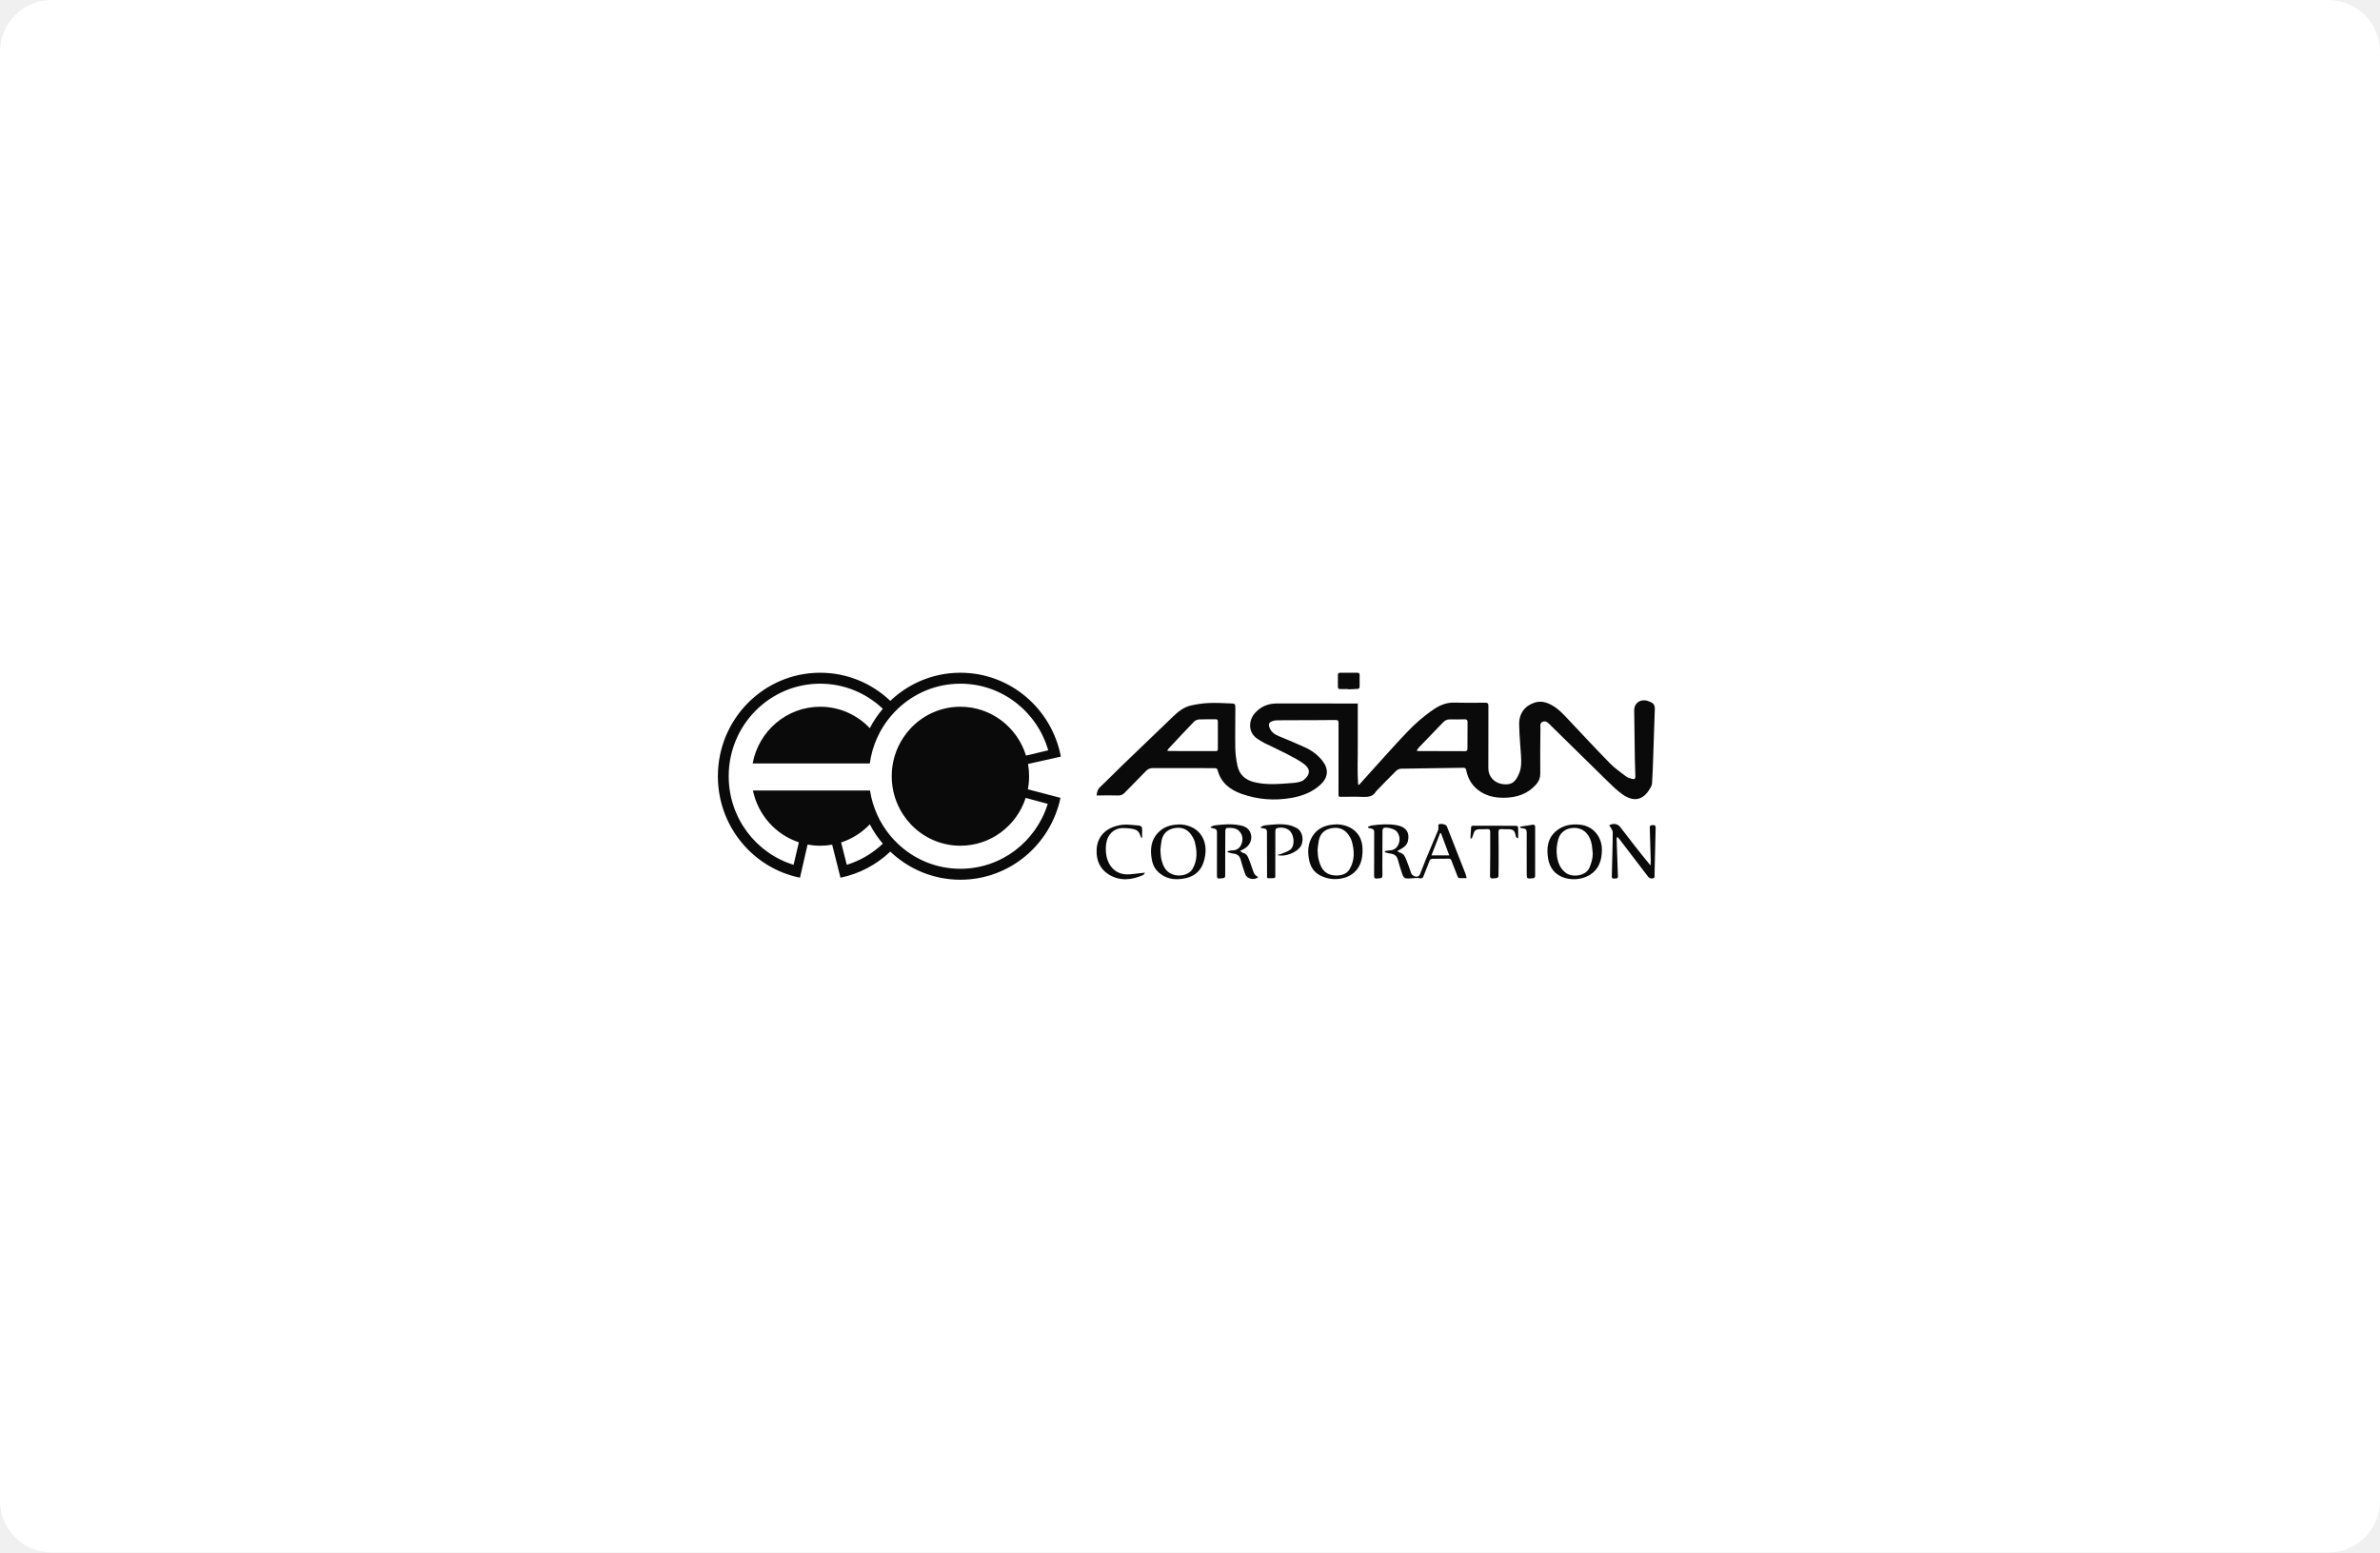
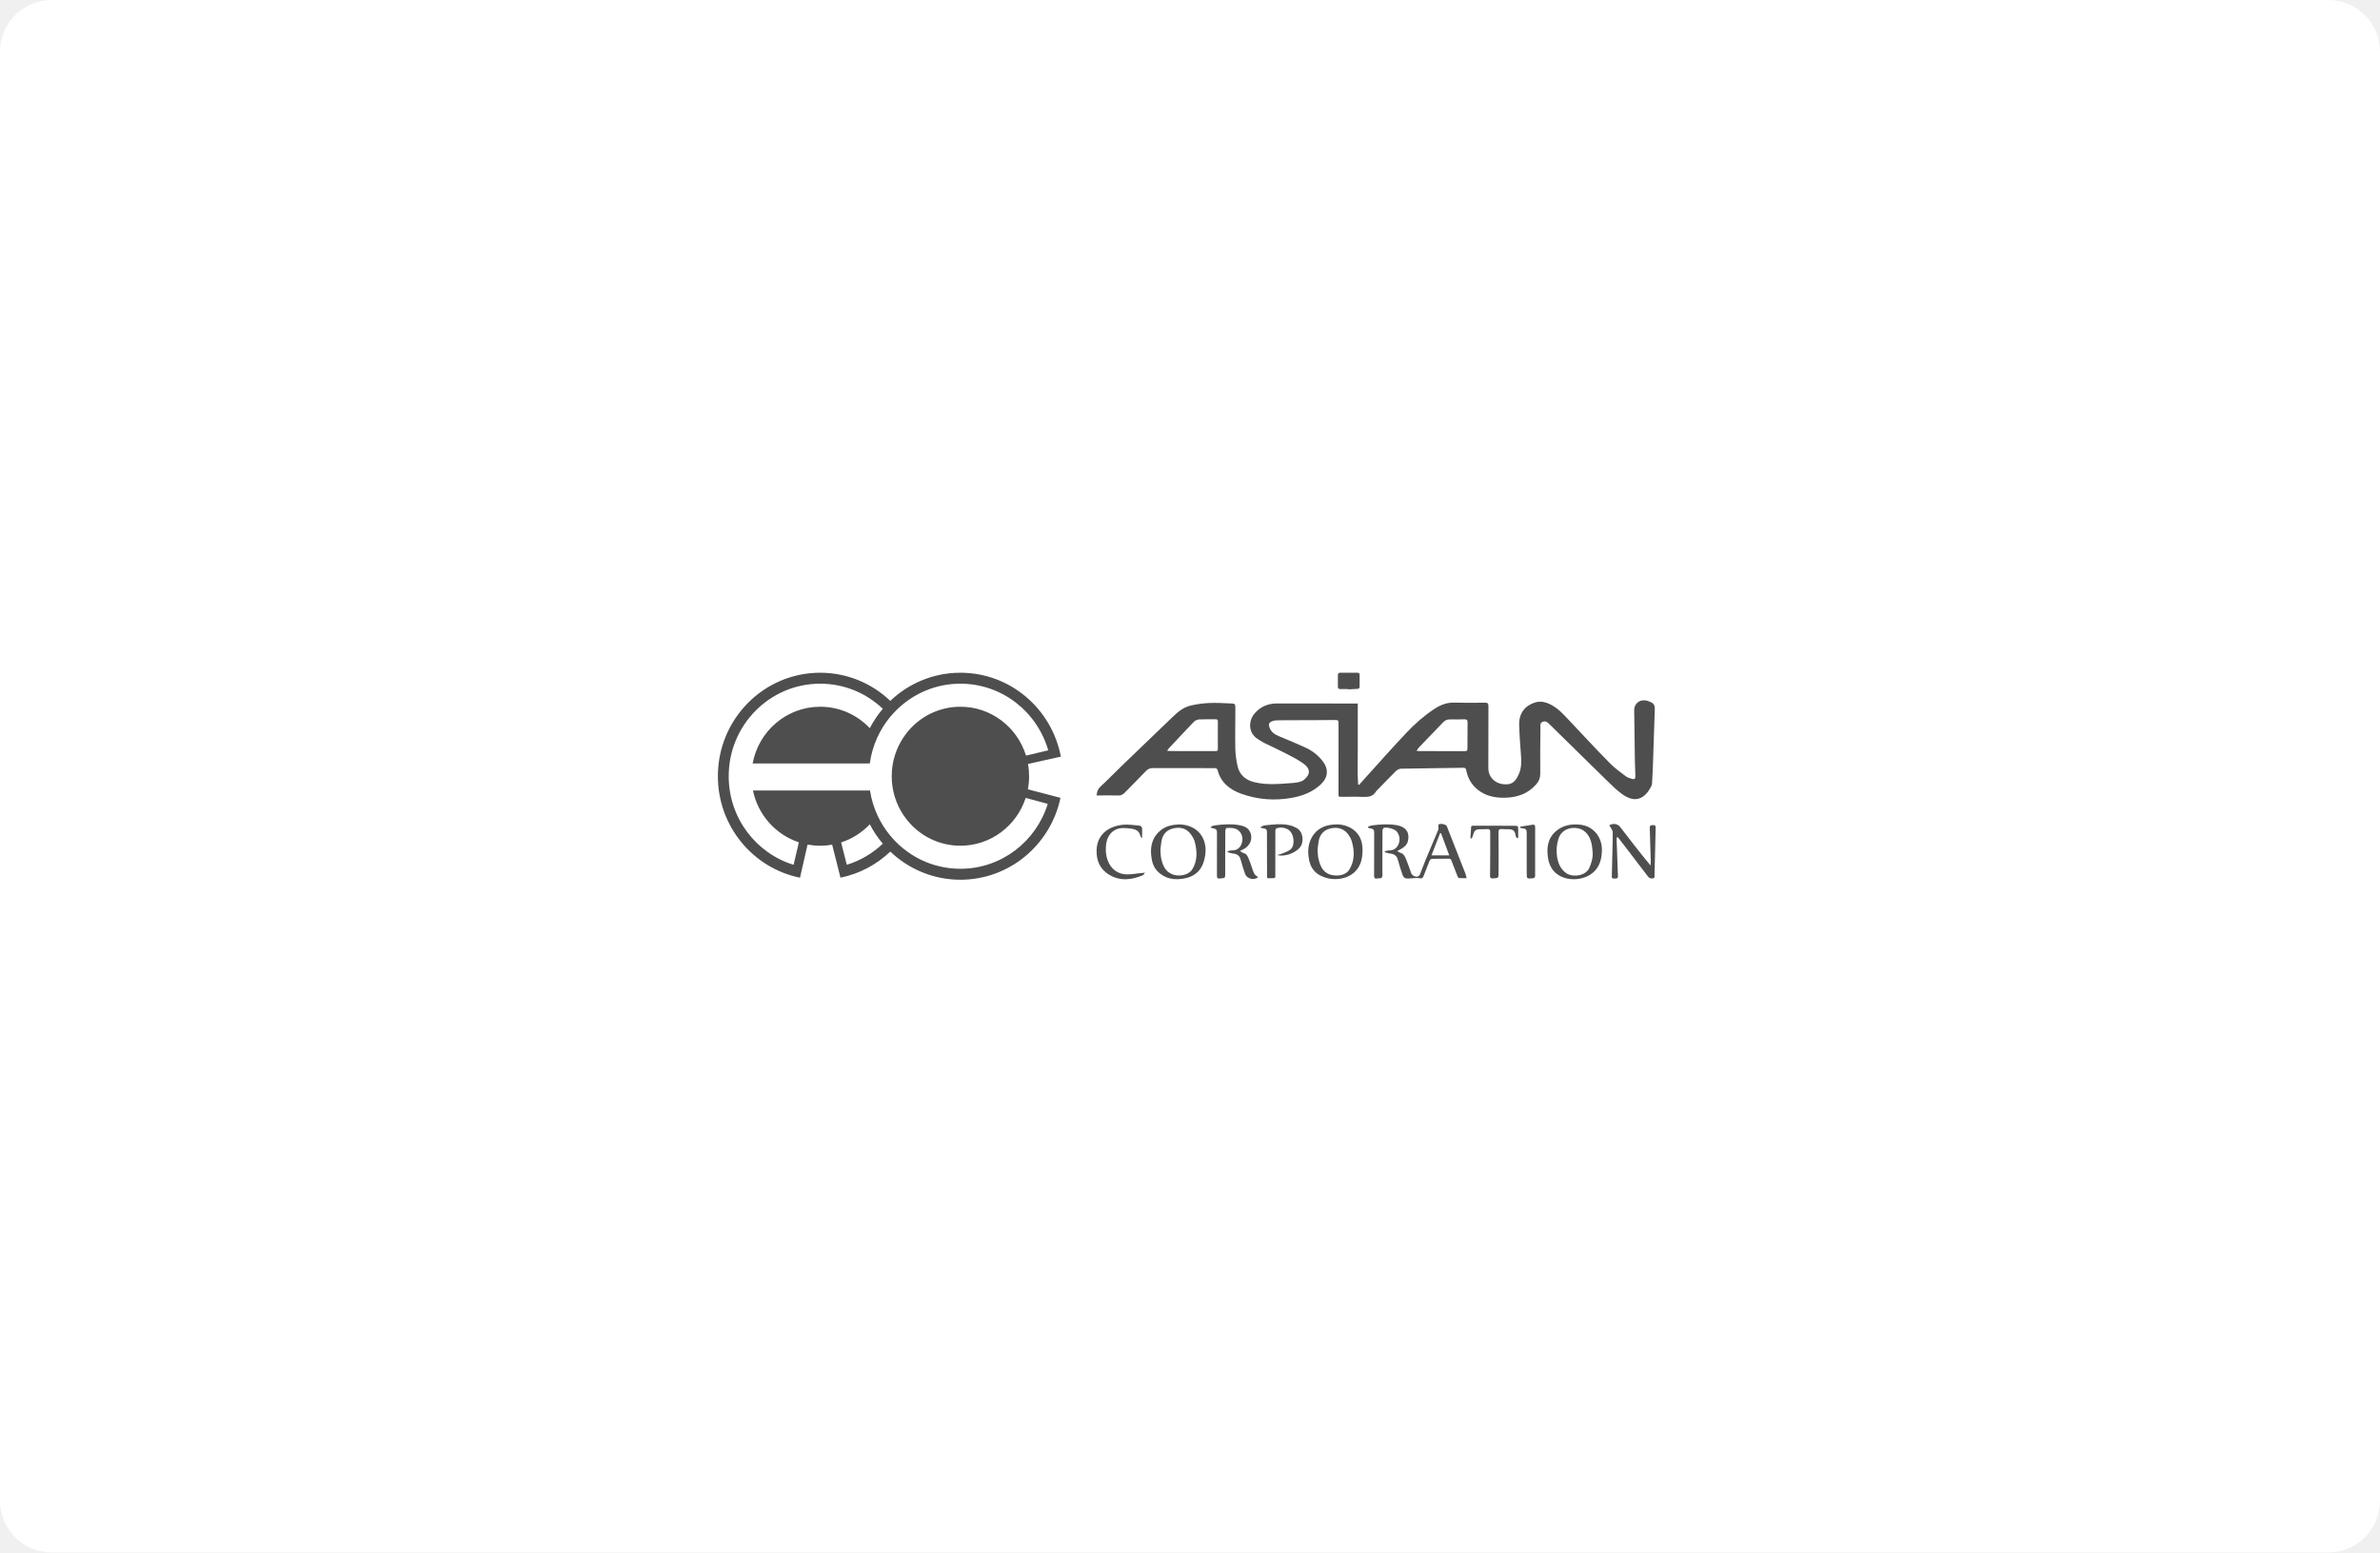
<svg xmlns="http://www.w3.org/2000/svg" preserveAspectRatio="none" overflow="visible" style="display: block;" width="368" height="240" viewBox="0 0 368 240" fill="none">
  <g id="Frame 399">
    <rect id="Rectangle 34625176" width="368" height="240" rx="8" fill="white" />
    <g id="AC">
-       <path d="M211.515 127.82C211.718 127.749 211.916 127.633 212.124 127.607C213.395 127.434 214.671 127.345 215.943 127.567C217.598 127.859 217.972 128.901 217.692 130.041C217.526 130.706 216.975 131.07 216.394 131.38C216.299 131.429 216.2 131.473 216.038 131.557C216.218 131.668 216.335 131.779 216.47 131.814C217.151 131.987 217.3 132.577 217.517 133.096C217.769 133.708 217.967 134.342 218.193 134.967C218.324 135.33 218.829 135.614 219.203 135.503C219.338 135.463 219.491 135.322 219.546 135.193C219.861 134.43 220.136 133.646 220.452 132.883C221.083 131.367 221.737 129.855 222.364 128.338C222.436 128.161 222.395 127.939 222.404 127.74C222.409 127.651 222.386 127.531 222.431 127.478C222.648 127.239 223.59 127.429 223.707 127.722C224.668 130.165 225.633 132.604 226.584 135.047C226.665 135.255 226.701 135.486 226.773 135.756C226.323 135.756 225.948 135.769 225.579 135.743C225.502 135.738 225.412 135.588 225.371 135.486C225.038 134.639 224.722 133.783 224.384 132.941C224.348 132.847 224.185 132.746 224.082 132.746C223.238 132.741 222.395 132.772 221.552 132.763C221.263 132.763 221.119 132.861 221.025 133.118C220.727 133.907 220.393 134.683 220.1 135.468C219.983 135.783 219.803 135.84 219.482 135.765C219.239 135.707 218.973 135.738 218.716 135.747C218.31 135.761 217.904 135.831 217.503 135.805C217.075 135.778 216.912 135.424 216.8 135.069C216.57 134.346 216.322 133.623 216.132 132.892C215.965 132.244 215.528 132.018 214.919 131.947C214.649 131.916 214.387 131.814 214.121 131.748C214.13 131.695 214.135 131.641 214.144 131.588C214.356 131.544 214.572 131.469 214.784 131.469C215.555 131.469 216.051 131.065 216.281 130.404C216.507 129.753 216.412 129.092 215.952 128.529C215.641 128.152 214.374 127.802 213.954 128.001C213.842 128.055 213.761 128.285 213.761 128.44C213.743 129.819 213.747 131.203 213.747 132.581C213.747 133.477 213.734 134.377 213.752 135.273C213.756 135.61 213.666 135.796 213.292 135.778C213.165 135.774 213.039 135.8 212.917 135.818C212.602 135.854 212.462 135.752 212.467 135.406C212.48 133.158 212.467 130.905 212.48 128.658C212.48 128.343 212.385 128.156 212.056 128.103C211.88 128.072 211.709 128.01 211.533 127.961C211.529 127.917 211.52 127.873 211.515 127.828V127.82ZM222.67 128.799C222.233 129.921 221.796 131.052 221.336 132.231H224.086C223.653 131.07 223.229 129.934 222.81 128.799H222.67Z" fill="#0A0A0A" />
-       <path d="M182.278 127.443C185.082 127.487 186.742 129.491 186.354 132.2C186.07 134.187 185.082 135.379 183.301 135.765C181.683 136.115 180.168 135.92 178.955 134.67C178.296 133.992 178.098 133.136 178.003 132.249C177.85 130.742 178.202 129.398 179.433 128.383C180.294 127.669 181.335 127.492 182.273 127.452L182.278 127.443ZM179.424 131.393C179.469 131.872 179.46 132.32 179.554 132.746C179.847 134.04 180.366 135.051 181.809 135.304C182.819 135.481 183.928 135.105 184.37 134.364C185.177 133.021 185.109 131.593 184.74 130.156C184.636 129.744 184.397 129.345 184.145 128.99C183.486 128.072 182.535 127.815 181.466 128.05C180.429 128.276 179.784 128.95 179.595 129.992C179.509 130.467 179.473 130.95 179.424 131.393Z" fill="#0A0A0A" />
-       <path d="M206.663 127.438C208.552 127.46 210.567 128.542 210.671 131.1C210.694 131.672 210.667 132.266 210.545 132.825C210.017 135.268 207.763 136.119 205.752 135.858C205.224 135.791 204.688 135.61 204.21 135.379C203.164 134.878 202.609 133.991 202.406 132.883C202.262 132.102 202.208 131.322 202.406 130.546C202.875 128.728 204.169 127.651 206.072 127.482C206.266 127.465 206.464 127.456 206.658 127.442L206.663 127.438ZM203.723 131.366C203.768 131.863 203.759 132.315 203.858 132.741C204.174 134.075 204.679 135.082 206.104 135.304C207.104 135.459 208.151 135.21 208.624 134.452C209.49 133.056 209.445 131.561 209.016 130.058C208.908 129.673 208.687 129.3 208.444 128.972C207.767 128.068 206.811 127.824 205.747 128.063C204.742 128.289 204.111 128.945 203.912 129.948C203.813 130.431 203.781 130.927 203.727 131.371L203.723 131.366Z" fill="#0A0A0A" />
-       <path d="M247.69 131.495C247.654 132.998 247.24 134.341 245.891 135.21C244.196 136.301 241.464 136.186 240.133 134.532C239.746 134.049 239.484 133.388 239.38 132.776C239.114 131.184 239.245 129.633 240.598 128.484C241.68 127.562 242.988 127.336 244.385 127.5C246.311 127.726 247.74 129.331 247.69 131.495ZM246.27 131.951C246.225 131.512 246.203 131.069 246.135 130.639C245.914 129.282 245.084 128.01 243.429 127.988C242.262 127.974 241.283 128.595 240.959 129.695C240.688 130.608 240.607 131.535 240.76 132.475C240.922 133.459 241.283 134.337 242.149 134.966C243.091 135.654 245.206 135.481 245.774 134.111C246.063 133.41 246.275 132.71 246.275 131.951H246.27Z" fill="#0A0A0A" />
-       <path d="M187.203 127.82C187.414 127.744 187.622 127.62 187.843 127.594C189.101 127.443 190.368 127.336 191.621 127.567C192.275 127.687 192.906 127.886 193.249 128.542C193.804 129.598 193.335 130.795 192.135 131.353C192.027 131.402 191.914 131.451 191.73 131.535C191.919 131.664 192.036 131.801 192.185 131.837C192.87 131.987 192.997 132.582 193.204 133.083C193.47 133.721 193.632 134.4 193.912 135.029C194.016 135.269 194.322 135.419 194.539 135.61C193.943 136.133 192.789 135.876 192.528 135.122C192.275 134.391 192.027 133.655 191.838 132.91C191.675 132.262 191.256 132.019 190.638 131.948C190.359 131.912 190.088 131.815 189.818 131.744C189.818 131.69 189.822 131.642 189.827 131.588C190.048 131.544 190.273 131.46 190.494 131.464C191.279 131.473 191.775 131.056 191.996 130.378C192.212 129.722 192.126 129.043 191.635 128.511C191.112 127.948 190.372 127.979 189.669 127.993C189.597 127.993 189.466 128.268 189.461 128.414C189.443 129.793 189.448 131.176 189.443 132.555C189.443 133.464 189.43 134.377 189.443 135.286C189.448 135.614 189.358 135.787 189.002 135.765C188.92 135.761 188.835 135.792 188.754 135.801C188.231 135.845 188.167 135.792 188.167 135.286C188.167 133.078 188.163 130.87 188.172 128.662C188.172 128.321 188.055 128.148 187.717 128.09C187.545 128.064 187.383 127.997 187.216 127.944C187.216 127.904 187.207 127.864 187.203 127.82Z" fill="#0A0A0A" />
-       <path d="M249.994 129.442C249.985 129.57 249.962 129.703 249.966 129.832C250.03 131.707 250.093 133.583 250.169 135.458C250.183 135.791 249.998 135.813 249.75 135.813C249.502 135.813 249.213 135.902 249.222 135.489C249.259 134.195 249.29 132.895 249.317 131.601C249.34 130.621 249.371 129.645 249.362 128.666C249.362 128.462 249.231 128.253 249.132 128.063C249.047 127.894 248.92 127.748 248.817 127.593C249.398 127.225 250.129 127.344 250.503 127.832C252.032 129.823 253.56 131.814 255.206 133.796C255.219 133.552 255.246 133.308 255.242 133.068C255.197 131.357 255.147 129.65 255.089 127.938C255.075 127.562 255.323 127.579 255.589 127.557C255.909 127.531 256.008 127.659 255.999 127.961C255.959 129.326 255.936 130.692 255.905 132.057C255.882 133.104 255.86 134.155 255.828 135.201C255.824 135.423 255.914 135.711 255.585 135.786C255.278 135.857 255.012 135.764 254.809 135.498C254.291 134.811 253.763 134.133 253.24 133.445C252.289 132.199 251.333 130.953 250.381 129.708C250.3 129.601 250.201 129.508 250.111 129.41C250.07 129.424 250.03 129.433 249.989 129.446L249.994 129.442Z" fill="#0A0A0A" />
-       <path d="M194.911 127.86C195.136 127.766 195.357 127.611 195.592 127.589C196.836 127.469 198.081 127.292 199.325 127.563C199.717 127.647 200.105 127.797 200.457 127.988C201.535 128.56 201.584 130.068 201.142 130.799C200.556 131.779 198.716 132.524 197.486 132.187C197.819 132.085 198.058 132.036 198.275 131.943C198.716 131.748 199.217 131.606 199.564 131.3C200.286 130.671 200.137 128.795 199.136 128.219C198.631 127.926 197.982 127.868 197.377 128.05C197.283 128.077 197.197 128.307 197.197 128.44C197.188 130.622 197.197 132.803 197.188 134.98C197.188 135.832 197.31 135.747 196.399 135.77C195.876 135.783 195.907 135.77 195.912 135.255C195.916 133.034 195.898 130.813 195.898 128.591C195.898 128.263 195.759 128.117 195.443 128.077C195.267 128.055 195.1 128.001 194.929 127.962C194.924 127.931 194.915 127.899 194.911 127.868V127.86Z" fill="#0A0A0A" />
-       <path d="M176.493 129.519C176.426 129.386 176.327 129.261 176.291 129.12C176.115 128.45 175.592 128.202 174.974 128.109C174.519 128.038 174.054 128.011 173.599 128.011C172.314 128.011 171.245 128.92 171.038 130.45C170.925 131.305 170.965 132.148 171.263 132.981C171.732 134.307 172.828 135.167 174.257 135.176C174.951 135.176 175.646 135.052 176.336 134.981C176.525 134.963 176.714 134.946 177.044 134.91C176.886 135.11 176.832 135.252 176.732 135.291C174.96 136.05 173.175 136.258 171.452 135.198C170.055 134.334 169.509 132.999 169.559 131.416C169.635 128.995 171.412 127.736 173.612 127.501C174.41 127.417 175.231 127.568 176.043 127.616C176.43 127.643 176.62 127.843 176.602 128.242C176.584 128.663 176.602 129.08 176.602 129.501C176.566 129.505 176.53 129.514 176.493 129.519Z" fill="#0A0A0A" />
-       <path d="M227.359 129.576C227.395 128.982 227.422 128.383 227.476 127.789C227.481 127.732 227.638 127.647 227.729 127.647C229.879 127.647 232.03 127.643 234.181 127.661C234.74 127.665 234.745 127.71 234.745 128.273C234.745 128.694 234.745 129.119 234.745 129.567C234.42 129.563 234.379 129.31 234.334 129.075C234.217 128.437 233.955 128.211 233.293 128.193C232.941 128.184 232.585 128.211 232.238 128.171C231.827 128.122 231.696 128.264 231.701 128.667C231.724 130.294 231.719 131.926 231.719 133.553C231.719 134.147 231.701 134.742 231.701 135.331C231.701 135.593 231.624 135.713 231.322 135.752C230.29 135.894 230.384 135.744 230.398 134.95C230.443 132.839 230.411 130.729 230.42 128.618C230.42 128.286 230.308 128.14 229.947 128.171C229.555 128.202 229.162 128.184 228.766 128.197C228.188 128.215 227.968 128.397 227.819 128.942C227.756 129.177 227.652 129.403 227.566 129.629C227.494 129.612 227.417 129.594 227.345 129.576H227.359Z" fill="#0A0A0A" />
-       <path d="M235.055 127.798C235.7 127.696 236.34 127.59 236.985 127.497C237.242 127.457 237.373 127.563 237.368 127.843C237.359 130.352 237.359 132.862 237.364 135.371C237.364 135.651 237.269 135.744 236.98 135.775C236.074 135.863 236.065 135.859 236.065 134.968C236.065 132.884 236.047 130.804 236.065 128.721C236.065 128.277 235.916 128.087 235.479 128.064C235.33 128.06 235.19 127.993 235.041 127.954C235.041 127.9 235.05 127.847 235.055 127.794V127.798Z" fill="#0A0A0A" />
-       <path d="M209.942 108.74C209.942 110.895 209.929 112.988 209.942 115.085C209.96 117.156 209.847 119.226 209.996 121.293C210.046 121.306 210.1 121.319 210.149 121.328C210.452 120.991 210.749 120.65 211.051 120.317C213.202 117.949 215.317 115.546 217.517 113.223C218.798 111.871 220.209 110.638 221.783 109.596C222.716 108.98 223.694 108.59 224.849 108.621C226.436 108.661 228.027 108.652 229.615 108.63C230.061 108.625 230.142 108.771 230.142 109.175C230.124 112.376 230.129 115.582 230.129 118.783C230.129 120.06 231.076 121.071 232.374 121.226C233.713 121.386 234.295 120.933 234.863 119.63C235.26 118.725 235.246 117.745 235.179 116.774C235.075 115.192 234.926 113.609 234.895 112.026C234.859 110.252 235.805 109.104 237.293 108.616C238.299 108.288 239.21 108.585 240.066 109.086C241.085 109.676 241.852 110.545 242.646 111.387C244.724 113.6 246.794 115.817 248.918 117.985C249.652 118.734 250.532 119.355 251.375 119.998C251.641 120.202 251.997 120.317 252.331 120.406C252.741 120.517 252.872 120.397 252.863 119.971C252.845 119.142 252.8 118.317 252.786 117.488C252.746 114.934 252.71 112.381 252.682 109.827C252.669 108.683 253.656 108 254.784 108.359C254.919 108.403 255.045 108.461 255.176 108.514C255.685 108.709 255.893 109.064 255.87 109.609C255.776 112.079 255.708 114.549 255.622 117.018C255.577 118.384 255.532 119.75 255.442 121.115C255.424 121.408 255.248 121.709 255.086 121.975C254.017 123.74 252.588 123.997 250.906 122.827C249.995 122.193 249.202 121.39 248.404 120.614C245.5 117.785 242.619 114.934 239.719 112.092C239.395 111.778 239.07 111.361 238.533 111.582C238.042 111.782 238.191 112.287 238.186 112.647C238.15 114.965 238.141 117.284 238.159 119.603C238.164 120.255 237.947 120.783 237.528 121.262C236.22 122.747 234.52 123.306 232.573 123.328C231.085 123.341 229.7 123.039 228.514 122.104C227.532 121.328 226.954 120.304 226.72 119.102C226.661 118.801 226.567 118.69 226.242 118.694C223.036 118.748 219.83 118.774 216.624 118.836C216.354 118.841 216.029 119.009 215.835 119.204C214.861 120.162 213.919 121.151 212.968 122.126C212.9 122.197 212.814 122.259 212.769 122.339C212.318 123.133 211.592 123.23 210.754 123.195C209.617 123.146 208.477 123.181 207.336 123.181C207.128 123.181 206.962 123.204 206.962 122.893C206.975 120.02 206.966 117.151 206.966 114.278C206.966 113.436 206.953 112.593 206.966 111.751C206.971 111.387 206.84 111.303 206.466 111.308C204.288 111.339 202.105 111.33 199.928 111.339C199.044 111.339 198.156 111.339 197.272 111.365C197.042 111.374 196.803 111.445 196.591 111.543C196.217 111.715 196.14 111.977 196.262 112.367C196.483 113.09 196.997 113.498 197.682 113.782C199.057 114.345 200.424 114.917 201.776 115.533C202.836 116.012 203.751 116.699 204.473 117.608C205.469 118.872 205.388 120.162 204.211 121.27C202.949 122.459 201.361 123.057 199.693 123.35C197.078 123.811 194.485 123.616 191.969 122.725C190.121 122.068 188.745 120.956 188.249 118.991C188.222 118.885 188.028 118.748 187.911 118.748C184.705 118.739 181.499 118.748 178.294 118.739C177.838 118.739 177.505 118.863 177.184 119.2C176.111 120.33 174.993 121.421 173.911 122.543C173.622 122.844 173.32 122.995 172.883 122.977C171.94 122.946 170.998 122.969 170.056 122.969C169.902 122.969 169.754 122.969 169.555 122.969C169.627 122.45 169.704 122.037 170.092 121.674C171.224 120.619 172.297 119.506 173.41 118.433C176.066 115.87 178.74 113.321 181.396 110.758C182.171 110.013 183.005 109.339 184.065 109.086C184.985 108.865 185.941 108.727 186.892 108.683C187.997 108.63 189.111 108.7 190.224 108.74C190.986 108.767 191.013 108.789 191.013 109.53C191.013 111.587 190.964 113.644 191.004 115.701C191.022 116.593 191.149 117.488 191.334 118.362C191.627 119.754 192.546 120.579 193.949 120.92C195.897 121.395 197.858 121.191 199.819 121.049C200.14 121.027 200.469 120.995 200.78 120.916C201.059 120.845 201.357 120.756 201.578 120.583C202.628 119.758 202.665 118.854 201.578 118.069C200.735 117.462 199.792 116.978 198.868 116.5C197.75 115.919 196.6 115.409 195.473 114.85C195.135 114.682 194.828 114.46 194.503 114.265C192.939 113.307 193.015 111.383 194.039 110.235C194.945 109.219 196.09 108.745 197.47 108.749C200.929 108.763 204.391 108.758 207.85 108.758C208.535 108.758 209.225 108.758 209.965 108.758L209.942 108.74ZM219.046 116.074C219.244 116.092 219.339 116.109 219.429 116.109C221.787 116.114 224.15 116.118 226.508 116.127C226.779 116.127 226.9 116.021 226.9 115.764C226.905 114.385 226.909 113.01 226.918 111.631C226.918 111.316 226.792 111.192 226.463 111.201C225.705 111.223 224.948 111.228 224.186 111.214C223.762 111.206 223.442 111.352 223.149 111.658C221.913 112.957 220.655 114.238 219.411 115.533C219.276 115.67 219.19 115.852 219.041 116.069L219.046 116.074ZM180.467 116.065C180.706 116.083 180.841 116.105 180.976 116.105C183.308 116.105 185.639 116.105 187.97 116.114C188.186 116.114 188.308 116.074 188.308 115.821C188.299 114.389 188.299 112.953 188.308 111.52C188.308 111.259 188.191 111.192 187.947 111.197C187.104 111.206 186.261 111.175 185.422 111.219C185.147 111.232 184.809 111.37 184.624 111.56C183.299 112.93 182.004 114.327 180.706 115.715C180.634 115.79 180.584 115.888 180.467 116.065Z" fill="#0A0A0A" />
-       <path d="M208.464 106.523C208.045 106.523 207.621 106.523 207.201 106.523C206.962 106.523 206.863 106.403 206.868 106.155C206.881 105.561 206.881 104.971 206.868 104.377C206.863 104.107 206.976 104 207.237 104C208.121 104 209 104 209.884 104C210.123 104 210.236 104.098 210.227 104.351C210.213 104.945 210.213 105.534 210.227 106.129C210.231 106.403 210.11 106.492 209.853 106.501C209.388 106.519 208.928 106.55 208.464 106.572C208.464 106.554 208.464 106.541 208.464 106.523Z" fill="#0A0A0A" />
-       <path d="M158.932 122.021C159.056 121.367 159.121 120.691 159.121 120C159.121 119.353 159.064 118.72 158.956 118.104L164.031 116.967C162.633 109.58 156.211 104 148.5 104C144.305 104 140.49 105.654 137.659 108.351C134.828 105.654 131.013 104 126.818 104C118.083 104 111 111.165 111 120C111 127.754 116.455 134.22 123.696 135.686L124.868 130.564H124.87C125.503 130.68 126.152 130.743 126.818 130.743C127.484 130.743 128.069 130.688 128.671 130.581L129.955 135.684C132.901 135.085 135.553 133.655 137.659 131.649C140.49 134.346 144.305 136 148.5 136C156.103 136 162.453 130.572 163.972 123.34L158.932 122.021ZM130.932 133.692L130.055 130.234C131.76 129.683 133.278 128.708 134.491 127.433C135.047 128.51 135.725 129.512 136.501 130.427C134.937 131.917 133.037 133.047 130.932 133.692ZM148.5 134.307C144.754 134.307 141.347 132.834 138.817 130.427C138.406 130.038 138.019 129.625 137.659 129.19C136.854 128.22 136.174 127.14 135.644 125.976C135.109 124.798 134.725 123.535 134.522 122.209H116.422C117.205 125.989 119.948 129.038 123.526 130.217L122.703 133.692C116.899 131.909 112.673 126.452 112.673 120C112.673 112.099 119.007 105.693 126.818 105.693C130.564 105.693 133.971 107.166 136.501 109.573C135.725 110.488 135.047 111.49 134.491 112.567C132.555 110.527 129.833 109.257 126.818 109.257C121.621 109.257 117.293 113.034 116.376 118.025H134.491C134.682 116.615 135.076 115.27 135.644 114.024C136.174 112.86 136.854 111.78 137.659 110.81C138.019 110.375 138.406 109.962 138.817 109.573C141.347 107.166 144.754 105.693 148.5 105.693C154.936 105.693 160.369 110.042 162.081 115.994L158.643 116.808C157.299 112.435 153.267 109.257 148.5 109.257C145.485 109.257 142.763 110.527 140.827 112.567C140.402 113.019 140.015 113.507 139.674 114.024C138.54 115.733 137.879 117.791 137.879 120C137.879 122.209 138.54 124.267 139.674 125.976C140.015 126.493 140.402 126.981 140.827 127.43C142.763 129.473 145.485 130.743 148.5 130.743C153.207 130.743 157.201 127.643 158.593 123.352L162.005 124.269C160.209 130.086 154.84 134.307 148.5 134.307Z" fill="#0A0A0A" />
+       <path d="M211.515 127.82C211.718 127.749 211.916 127.633 212.124 127.607C213.395 127.434 214.671 127.345 215.943 127.567C217.598 127.859 217.972 128.901 217.692 130.041C217.526 130.706 216.975 131.07 216.394 131.38C216.299 131.429 216.2 131.473 216.038 131.557C216.218 131.668 216.335 131.779 216.47 131.814C217.151 131.987 217.3 132.577 217.517 133.096C217.769 133.708 217.967 134.342 218.193 134.967C218.324 135.33 218.829 135.614 219.203 135.503C219.338 135.463 219.491 135.322 219.546 135.193C219.861 134.43 220.136 133.646 220.452 132.883C221.083 131.367 221.737 129.855 222.364 128.338C222.436 128.161 222.395 127.939 222.404 127.74C222.409 127.651 222.386 127.531 222.431 127.478C222.648 127.239 223.59 127.429 223.707 127.722C224.668 130.165 225.633 132.604 226.584 135.047C226.665 135.255 226.701 135.486 226.773 135.756C226.323 135.756 225.948 135.769 225.579 135.743C225.502 135.738 225.412 135.588 225.371 135.486C225.038 134.639 224.722 133.783 224.384 132.941C224.348 132.847 224.185 132.746 224.082 132.746C223.238 132.741 222.395 132.772 221.552 132.763C221.263 132.763 221.119 132.861 221.025 133.118C220.727 133.907 220.393 134.683 220.1 135.468C219.983 135.783 219.803 135.84 219.482 135.765C219.239 135.707 218.973 135.738 218.716 135.747C218.31 135.761 217.904 135.831 217.503 135.805C217.075 135.778 216.912 135.424 216.8 135.069C216.57 134.346 216.322 133.623 216.132 132.892C215.965 132.244 215.528 132.018 214.919 131.947C214.649 131.916 214.387 131.814 214.121 131.748C214.13 131.695 214.135 131.641 214.144 131.588C214.356 131.544 214.572 131.469 214.784 131.469C215.555 131.469 216.051 131.065 216.281 130.404C216.507 129.753 216.412 129.092 215.952 128.529C215.641 128.152 214.374 127.802 213.954 128.001C213.842 128.055 213.761 128.285 213.761 128.44C213.743 129.819 213.747 131.203 213.747 132.581C213.747 133.477 213.734 134.377 213.752 135.273C213.756 135.61 213.666 135.796 213.292 135.778C213.165 135.774 213.039 135.8 212.917 135.818C212.602 135.854 212.462 135.752 212.467 135.406C212.48 133.158 212.467 130.905 212.48 128.658C212.48 128.343 212.385 128.156 212.056 128.103C211.88 128.072 211.709 128.01 211.533 127.961C211.529 127.917 211.52 127.873 211.515 127.828V127.82ZM222.67 128.799C222.233 129.921 221.796 131.052 221.336 132.231H224.086C223.653 131.07 223.229 129.934 222.81 128.799H222.67Z" fill="#4E4E4E" />
+       <path d="M182.278 127.443C185.082 127.487 186.742 129.491 186.354 132.2C186.07 134.187 185.082 135.379 183.301 135.765C181.683 136.115 180.168 135.92 178.955 134.67C178.296 133.992 178.098 133.136 178.003 132.249C177.85 130.742 178.202 129.398 179.433 128.383C180.294 127.669 181.335 127.492 182.273 127.452L182.278 127.443ZM179.424 131.393C179.469 131.872 179.46 132.32 179.554 132.746C179.847 134.04 180.366 135.051 181.809 135.304C182.819 135.481 183.928 135.105 184.37 134.364C185.177 133.021 185.109 131.593 184.74 130.156C184.636 129.744 184.397 129.345 184.145 128.99C183.486 128.072 182.535 127.815 181.466 128.05C180.429 128.276 179.784 128.95 179.595 129.992C179.509 130.467 179.473 130.95 179.424 131.393Z" fill="#4E4E4E" />
+       <path d="M206.663 127.438C208.552 127.46 210.567 128.542 210.671 131.1C210.694 131.672 210.667 132.266 210.545 132.825C210.017 135.268 207.763 136.119 205.752 135.858C205.224 135.791 204.688 135.61 204.21 135.379C203.164 134.878 202.609 133.991 202.406 132.883C202.262 132.102 202.208 131.322 202.406 130.546C202.875 128.728 204.169 127.651 206.072 127.482C206.266 127.465 206.464 127.456 206.658 127.442L206.663 127.438ZM203.723 131.366C203.768 131.863 203.759 132.315 203.858 132.741C204.174 134.075 204.679 135.082 206.104 135.304C207.104 135.459 208.151 135.21 208.624 134.452C209.49 133.056 209.445 131.561 209.016 130.058C208.908 129.673 208.687 129.3 208.444 128.972C207.767 128.068 206.811 127.824 205.747 128.063C204.742 128.289 204.111 128.945 203.912 129.948C203.813 130.431 203.781 130.927 203.727 131.371L203.723 131.366Z" fill="#4E4E4E" />
+       <path d="M247.69 131.495C247.654 132.998 247.24 134.341 245.891 135.21C244.196 136.301 241.464 136.186 240.133 134.532C239.746 134.049 239.484 133.388 239.38 132.776C239.114 131.184 239.245 129.633 240.598 128.484C241.68 127.562 242.988 127.336 244.385 127.5C246.311 127.726 247.74 129.331 247.69 131.495ZM246.27 131.951C246.225 131.512 246.203 131.069 246.135 130.639C245.914 129.282 245.084 128.01 243.429 127.988C242.262 127.974 241.283 128.595 240.959 129.695C240.688 130.608 240.607 131.535 240.76 132.475C240.922 133.459 241.283 134.337 242.149 134.966C243.091 135.654 245.206 135.481 245.774 134.111C246.063 133.41 246.275 132.71 246.275 131.951H246.27Z" fill="#4E4E4E" />
+       <path d="M187.203 127.82C187.414 127.744 187.622 127.62 187.843 127.594C189.101 127.443 190.368 127.336 191.621 127.567C192.275 127.687 192.906 127.886 193.249 128.542C193.804 129.598 193.335 130.795 192.135 131.353C192.027 131.402 191.914 131.451 191.73 131.535C191.919 131.664 192.036 131.801 192.185 131.837C192.87 131.987 192.997 132.582 193.204 133.083C193.47 133.721 193.632 134.4 193.912 135.029C194.016 135.269 194.322 135.419 194.539 135.61C193.943 136.133 192.789 135.876 192.528 135.122C192.275 134.391 192.027 133.655 191.838 132.91C191.675 132.262 191.256 132.019 190.638 131.948C190.359 131.912 190.088 131.815 189.818 131.744C189.818 131.69 189.822 131.642 189.827 131.588C190.048 131.544 190.273 131.46 190.494 131.464C191.279 131.473 191.775 131.056 191.996 130.378C192.212 129.722 192.126 129.043 191.635 128.511C191.112 127.948 190.372 127.979 189.669 127.993C189.597 127.993 189.466 128.268 189.461 128.414C189.443 129.793 189.448 131.176 189.443 132.555C189.443 133.464 189.43 134.377 189.443 135.286C189.448 135.614 189.358 135.787 189.002 135.765C188.92 135.761 188.835 135.792 188.754 135.801C188.231 135.845 188.167 135.792 188.167 135.286C188.167 133.078 188.163 130.87 188.172 128.662C188.172 128.321 188.055 128.148 187.717 128.09C187.545 128.064 187.383 127.997 187.216 127.944C187.216 127.904 187.207 127.864 187.203 127.82Z" fill="#4E4E4E" />
+       <path d="M249.994 129.442C249.985 129.57 249.962 129.703 249.966 129.832C250.03 131.707 250.093 133.583 250.169 135.458C250.183 135.791 249.998 135.813 249.75 135.813C249.502 135.813 249.213 135.902 249.222 135.489C249.259 134.195 249.29 132.895 249.317 131.601C249.34 130.621 249.371 129.645 249.362 128.666C249.362 128.462 249.231 128.253 249.132 128.063C249.047 127.894 248.92 127.748 248.817 127.593C249.398 127.225 250.129 127.344 250.503 127.832C252.032 129.823 253.56 131.814 255.206 133.796C255.219 133.552 255.246 133.308 255.242 133.068C255.197 131.357 255.147 129.65 255.089 127.938C255.075 127.562 255.323 127.579 255.589 127.557C255.909 127.531 256.008 127.659 255.999 127.961C255.959 129.326 255.936 130.692 255.905 132.057C255.882 133.104 255.86 134.155 255.828 135.201C255.824 135.423 255.914 135.711 255.585 135.786C255.278 135.857 255.012 135.764 254.809 135.498C254.291 134.811 253.763 134.133 253.24 133.445C252.289 132.199 251.333 130.953 250.381 129.708C250.3 129.601 250.201 129.508 250.111 129.41C250.07 129.424 250.03 129.433 249.989 129.446L249.994 129.442Z" fill="#4E4E4E" />
+       <path d="M194.911 127.86C195.136 127.766 195.357 127.611 195.592 127.589C196.836 127.469 198.081 127.292 199.325 127.563C199.717 127.647 200.105 127.797 200.457 127.988C201.535 128.56 201.584 130.068 201.142 130.799C200.556 131.779 198.716 132.524 197.486 132.187C197.819 132.085 198.058 132.036 198.275 131.943C198.716 131.748 199.217 131.606 199.564 131.3C200.286 130.671 200.137 128.795 199.136 128.219C198.631 127.926 197.982 127.868 197.377 128.05C197.283 128.077 197.197 128.307 197.197 128.44C197.188 130.622 197.197 132.803 197.188 134.98C197.188 135.832 197.31 135.747 196.399 135.77C195.876 135.783 195.907 135.77 195.912 135.255C195.916 133.034 195.898 130.813 195.898 128.591C195.898 128.263 195.759 128.117 195.443 128.077C195.267 128.055 195.1 128.001 194.929 127.962C194.924 127.931 194.915 127.899 194.911 127.868V127.86Z" fill="#4E4E4E" />
+       <path d="M176.493 129.519C176.426 129.386 176.327 129.261 176.291 129.12C176.115 128.45 175.592 128.202 174.974 128.109C174.519 128.038 174.054 128.011 173.599 128.011C172.314 128.011 171.245 128.92 171.038 130.45C170.925 131.305 170.965 132.148 171.263 132.981C171.732 134.307 172.828 135.167 174.257 135.176C174.951 135.176 175.646 135.052 176.336 134.981C176.525 134.963 176.714 134.946 177.044 134.91C176.886 135.11 176.832 135.252 176.732 135.291C174.96 136.05 173.175 136.258 171.452 135.198C170.055 134.334 169.509 132.999 169.559 131.416C169.635 128.995 171.412 127.736 173.612 127.501C174.41 127.417 175.231 127.568 176.043 127.616C176.43 127.643 176.62 127.843 176.602 128.242C176.584 128.663 176.602 129.08 176.602 129.501C176.566 129.505 176.53 129.514 176.493 129.519Z" fill="#4E4E4E" />
+       <path d="M227.359 129.576C227.395 128.982 227.422 128.383 227.476 127.789C227.481 127.732 227.638 127.647 227.729 127.647C229.879 127.647 232.03 127.643 234.181 127.661C234.74 127.665 234.745 127.71 234.745 128.273C234.745 128.694 234.745 129.119 234.745 129.567C234.42 129.563 234.379 129.31 234.334 129.075C234.217 128.437 233.955 128.211 233.293 128.193C232.941 128.184 232.585 128.211 232.238 128.171C231.827 128.122 231.696 128.264 231.701 128.667C231.724 130.294 231.719 131.926 231.719 133.553C231.719 134.147 231.701 134.742 231.701 135.331C231.701 135.593 231.624 135.713 231.322 135.752C230.29 135.894 230.384 135.744 230.398 134.95C230.443 132.839 230.411 130.729 230.42 128.618C230.42 128.286 230.308 128.14 229.947 128.171C229.555 128.202 229.162 128.184 228.766 128.197C228.188 128.215 227.968 128.397 227.819 128.942C227.756 129.177 227.652 129.403 227.566 129.629C227.494 129.612 227.417 129.594 227.345 129.576H227.359Z" fill="#4E4E4E" />
+       <path d="M235.055 127.798C235.7 127.696 236.34 127.59 236.985 127.497C237.242 127.457 237.373 127.563 237.368 127.843C237.359 130.352 237.359 132.862 237.364 135.371C237.364 135.651 237.269 135.744 236.98 135.775C236.074 135.863 236.065 135.859 236.065 134.968C236.065 132.884 236.047 130.804 236.065 128.721C236.065 128.277 235.916 128.087 235.479 128.064C235.33 128.06 235.19 127.993 235.041 127.954C235.041 127.9 235.05 127.847 235.055 127.794V127.798Z" fill="#4E4E4E" />
+       <path d="M209.942 108.74C209.942 110.895 209.929 112.988 209.942 115.085C209.96 117.156 209.847 119.226 209.996 121.293C210.046 121.306 210.1 121.319 210.149 121.328C210.452 120.991 210.749 120.65 211.051 120.317C213.202 117.949 215.317 115.546 217.517 113.223C218.798 111.871 220.209 110.638 221.783 109.596C222.716 108.98 223.694 108.59 224.849 108.621C226.436 108.661 228.027 108.652 229.615 108.63C230.061 108.625 230.142 108.771 230.142 109.175C230.124 112.376 230.129 115.582 230.129 118.783C230.129 120.06 231.076 121.071 232.374 121.226C233.713 121.386 234.295 120.933 234.863 119.63C235.26 118.725 235.246 117.745 235.179 116.774C235.075 115.192 234.926 113.609 234.895 112.026C234.859 110.252 235.805 109.104 237.293 108.616C238.299 108.288 239.21 108.585 240.066 109.086C241.085 109.676 241.852 110.545 242.646 111.387C244.724 113.6 246.794 115.817 248.918 117.985C249.652 118.734 250.532 119.355 251.375 119.998C251.641 120.202 251.997 120.317 252.331 120.406C252.741 120.517 252.872 120.397 252.863 119.971C252.845 119.142 252.8 118.317 252.786 117.488C252.746 114.934 252.71 112.381 252.682 109.827C252.669 108.683 253.656 108 254.784 108.359C254.919 108.403 255.045 108.461 255.176 108.514C255.685 108.709 255.893 109.064 255.87 109.609C255.776 112.079 255.708 114.549 255.622 117.018C255.577 118.384 255.532 119.75 255.442 121.115C255.424 121.408 255.248 121.709 255.086 121.975C254.017 123.74 252.588 123.997 250.906 122.827C249.995 122.193 249.202 121.39 248.404 120.614C245.5 117.785 242.619 114.934 239.719 112.092C239.395 111.778 239.07 111.361 238.533 111.582C238.042 111.782 238.191 112.287 238.186 112.647C238.15 114.965 238.141 117.284 238.159 119.603C238.164 120.255 237.947 120.783 237.528 121.262C236.22 122.747 234.52 123.306 232.573 123.328C231.085 123.341 229.7 123.039 228.514 122.104C227.532 121.328 226.954 120.304 226.72 119.102C226.661 118.801 226.567 118.69 226.242 118.694C223.036 118.748 219.83 118.774 216.624 118.836C216.354 118.841 216.029 119.009 215.835 119.204C214.861 120.162 213.919 121.151 212.968 122.126C212.9 122.197 212.814 122.259 212.769 122.339C212.318 123.133 211.592 123.23 210.754 123.195C209.617 123.146 208.477 123.181 207.336 123.181C207.128 123.181 206.962 123.204 206.962 122.893C206.975 120.02 206.966 117.151 206.966 114.278C206.966 113.436 206.953 112.593 206.966 111.751C206.971 111.387 206.84 111.303 206.466 111.308C204.288 111.339 202.105 111.33 199.928 111.339C199.044 111.339 198.156 111.339 197.272 111.365C197.042 111.374 196.803 111.445 196.591 111.543C196.217 111.715 196.14 111.977 196.262 112.367C196.483 113.09 196.997 113.498 197.682 113.782C199.057 114.345 200.424 114.917 201.776 115.533C202.836 116.012 203.751 116.699 204.473 117.608C205.469 118.872 205.388 120.162 204.211 121.27C202.949 122.459 201.361 123.057 199.693 123.35C197.078 123.811 194.485 123.616 191.969 122.725C190.121 122.068 188.745 120.956 188.249 118.991C188.222 118.885 188.028 118.748 187.911 118.748C184.705 118.739 181.499 118.748 178.294 118.739C177.838 118.739 177.505 118.863 177.184 119.2C176.111 120.33 174.993 121.421 173.911 122.543C173.622 122.844 173.32 122.995 172.883 122.977C171.94 122.946 170.998 122.969 170.056 122.969C169.902 122.969 169.754 122.969 169.555 122.969C169.627 122.45 169.704 122.037 170.092 121.674C171.224 120.619 172.297 119.506 173.41 118.433C176.066 115.87 178.74 113.321 181.396 110.758C182.171 110.013 183.005 109.339 184.065 109.086C184.985 108.865 185.941 108.727 186.892 108.683C187.997 108.63 189.111 108.7 190.224 108.74C190.986 108.767 191.013 108.789 191.013 109.53C191.013 111.587 190.964 113.644 191.004 115.701C191.022 116.593 191.149 117.488 191.334 118.362C191.627 119.754 192.546 120.579 193.949 120.92C195.897 121.395 197.858 121.191 199.819 121.049C200.14 121.027 200.469 120.995 200.78 120.916C201.059 120.845 201.357 120.756 201.578 120.583C202.628 119.758 202.665 118.854 201.578 118.069C200.735 117.462 199.792 116.978 198.868 116.5C197.75 115.919 196.6 115.409 195.473 114.85C195.135 114.682 194.828 114.46 194.503 114.265C192.939 113.307 193.015 111.383 194.039 110.235C194.945 109.219 196.09 108.745 197.47 108.749C200.929 108.763 204.391 108.758 207.85 108.758C208.535 108.758 209.225 108.758 209.965 108.758L209.942 108.74ZM219.046 116.074C219.244 116.092 219.339 116.109 219.429 116.109C221.787 116.114 224.15 116.118 226.508 116.127C226.779 116.127 226.9 116.021 226.9 115.764C226.905 114.385 226.909 113.01 226.918 111.631C226.918 111.316 226.792 111.192 226.463 111.201C225.705 111.223 224.948 111.228 224.186 111.214C223.762 111.206 223.442 111.352 223.149 111.658C221.913 112.957 220.655 114.238 219.411 115.533C219.276 115.67 219.19 115.852 219.041 116.069L219.046 116.074ZM180.467 116.065C180.706 116.083 180.841 116.105 180.976 116.105C183.308 116.105 185.639 116.105 187.97 116.114C188.186 116.114 188.308 116.074 188.308 115.821C188.299 114.389 188.299 112.953 188.308 111.52C188.308 111.259 188.191 111.192 187.947 111.197C187.104 111.206 186.261 111.175 185.422 111.219C185.147 111.232 184.809 111.37 184.624 111.56C183.299 112.93 182.004 114.327 180.706 115.715C180.634 115.79 180.584 115.888 180.467 116.065Z" fill="#4E4E4E" />
+       <path d="M208.464 106.523C208.045 106.523 207.621 106.523 207.201 106.523C206.962 106.523 206.863 106.403 206.868 106.155C206.881 105.561 206.881 104.971 206.868 104.377C206.863 104.107 206.976 104 207.237 104C208.121 104 209 104 209.884 104C210.123 104 210.236 104.098 210.227 104.351C210.213 104.945 210.213 105.534 210.227 106.129C210.231 106.403 210.11 106.492 209.853 106.501C209.388 106.519 208.928 106.55 208.464 106.572C208.464 106.554 208.464 106.541 208.464 106.523Z" fill="#4E4E4E" />
+       <path d="M158.932 122.021C159.056 121.367 159.121 120.691 159.121 120C159.121 119.353 159.064 118.72 158.956 118.104L164.031 116.967C162.633 109.58 156.211 104 148.5 104C144.305 104 140.49 105.654 137.659 108.351C134.828 105.654 131.013 104 126.818 104C118.083 104 111 111.165 111 120C111 127.754 116.455 134.22 123.696 135.686L124.868 130.564H124.87C125.503 130.68 126.152 130.743 126.818 130.743C127.484 130.743 128.069 130.688 128.671 130.581L129.955 135.684C132.901 135.085 135.553 133.655 137.659 131.649C140.49 134.346 144.305 136 148.5 136C156.103 136 162.453 130.572 163.972 123.34L158.932 122.021ZM130.932 133.692L130.055 130.234C131.76 129.683 133.278 128.708 134.491 127.433C135.047 128.51 135.725 129.512 136.501 130.427C134.937 131.917 133.037 133.047 130.932 133.692ZM148.5 134.307C144.754 134.307 141.347 132.834 138.817 130.427C138.406 130.038 138.019 129.625 137.659 129.19C136.854 128.22 136.174 127.14 135.644 125.976C135.109 124.798 134.725 123.535 134.522 122.209H116.422C117.205 125.989 119.948 129.038 123.526 130.217L122.703 133.692C116.899 131.909 112.673 126.452 112.673 120C112.673 112.099 119.007 105.693 126.818 105.693C130.564 105.693 133.971 107.166 136.501 109.573C135.725 110.488 135.047 111.49 134.491 112.567C132.555 110.527 129.833 109.257 126.818 109.257C121.621 109.257 117.293 113.034 116.376 118.025H134.491C134.682 116.615 135.076 115.27 135.644 114.024C136.174 112.86 136.854 111.78 137.659 110.81C138.019 110.375 138.406 109.962 138.817 109.573C141.347 107.166 144.754 105.693 148.5 105.693C154.936 105.693 160.369 110.042 162.081 115.994L158.643 116.808C157.299 112.435 153.267 109.257 148.5 109.257C145.485 109.257 142.763 110.527 140.827 112.567C140.402 113.019 140.015 113.507 139.674 114.024C138.54 115.733 137.879 117.791 137.879 120C137.879 122.209 138.54 124.267 139.674 125.976C140.015 126.493 140.402 126.981 140.827 127.43C142.763 129.473 145.485 130.743 148.5 130.743C153.207 130.743 157.201 127.643 158.593 123.352L162.005 124.269C160.209 130.086 154.84 134.307 148.5 134.307Z" fill="#4E4E4E" />
    </g>
  </g>
</svg>
